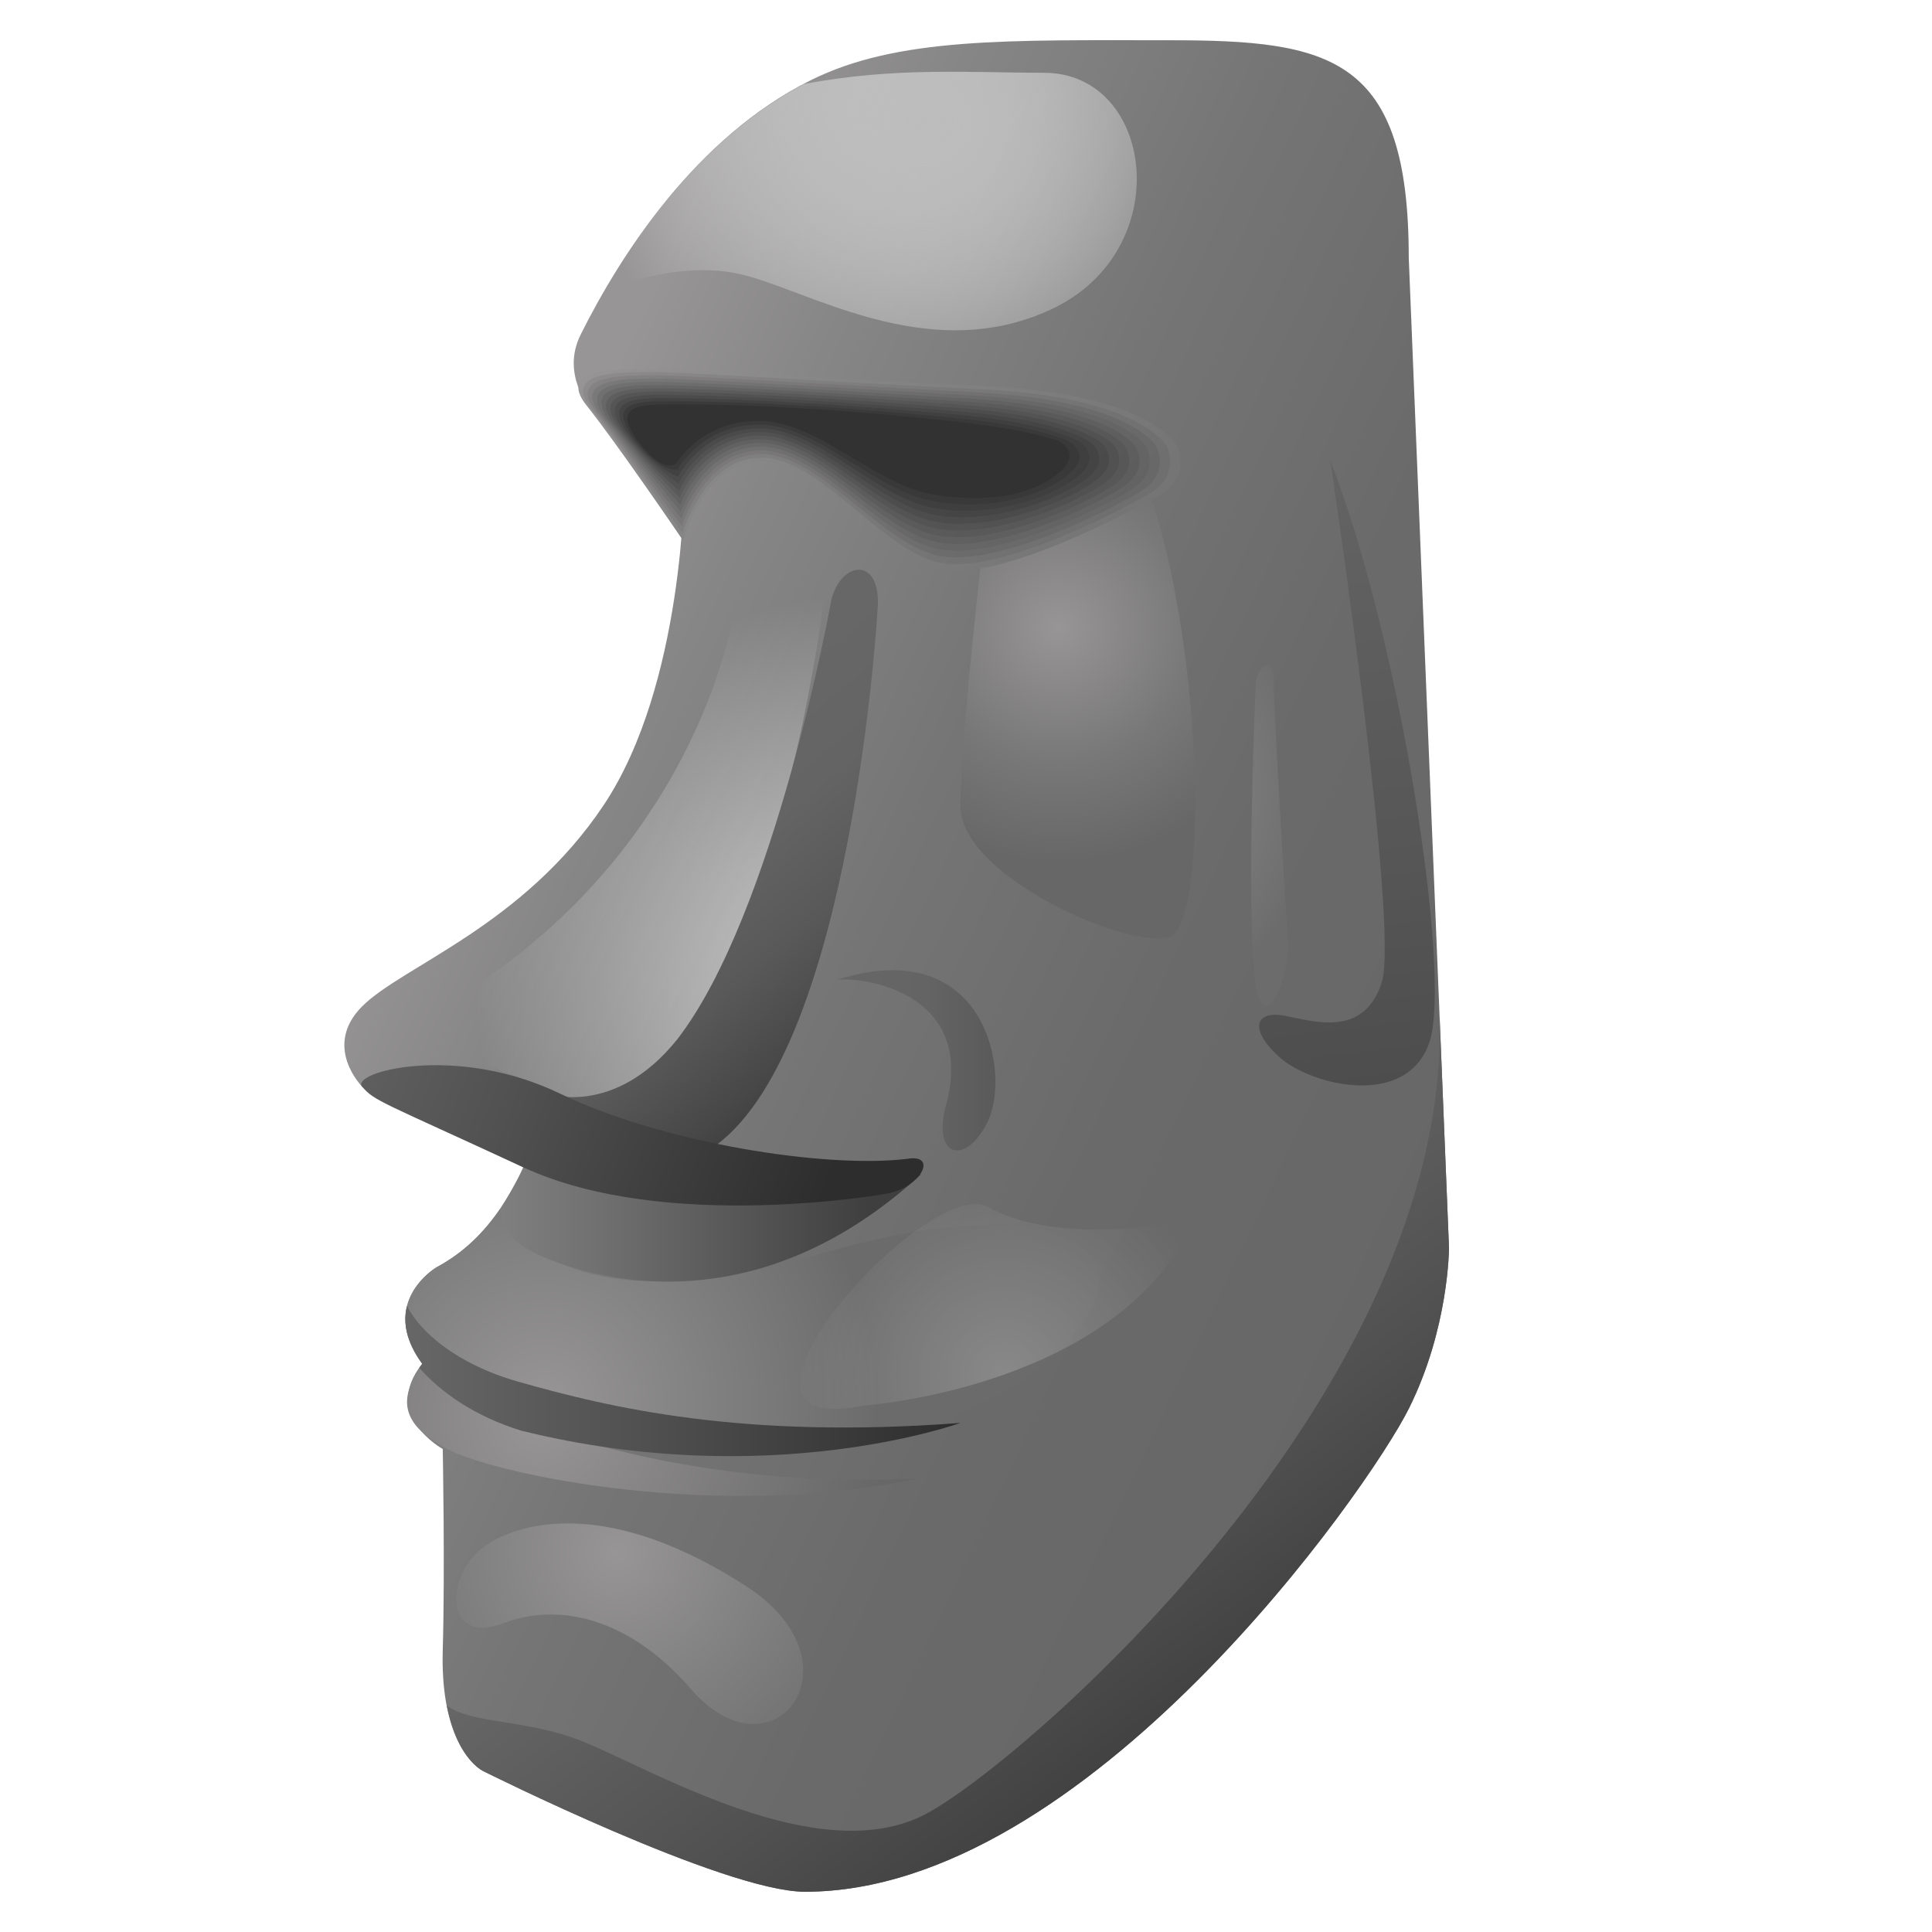
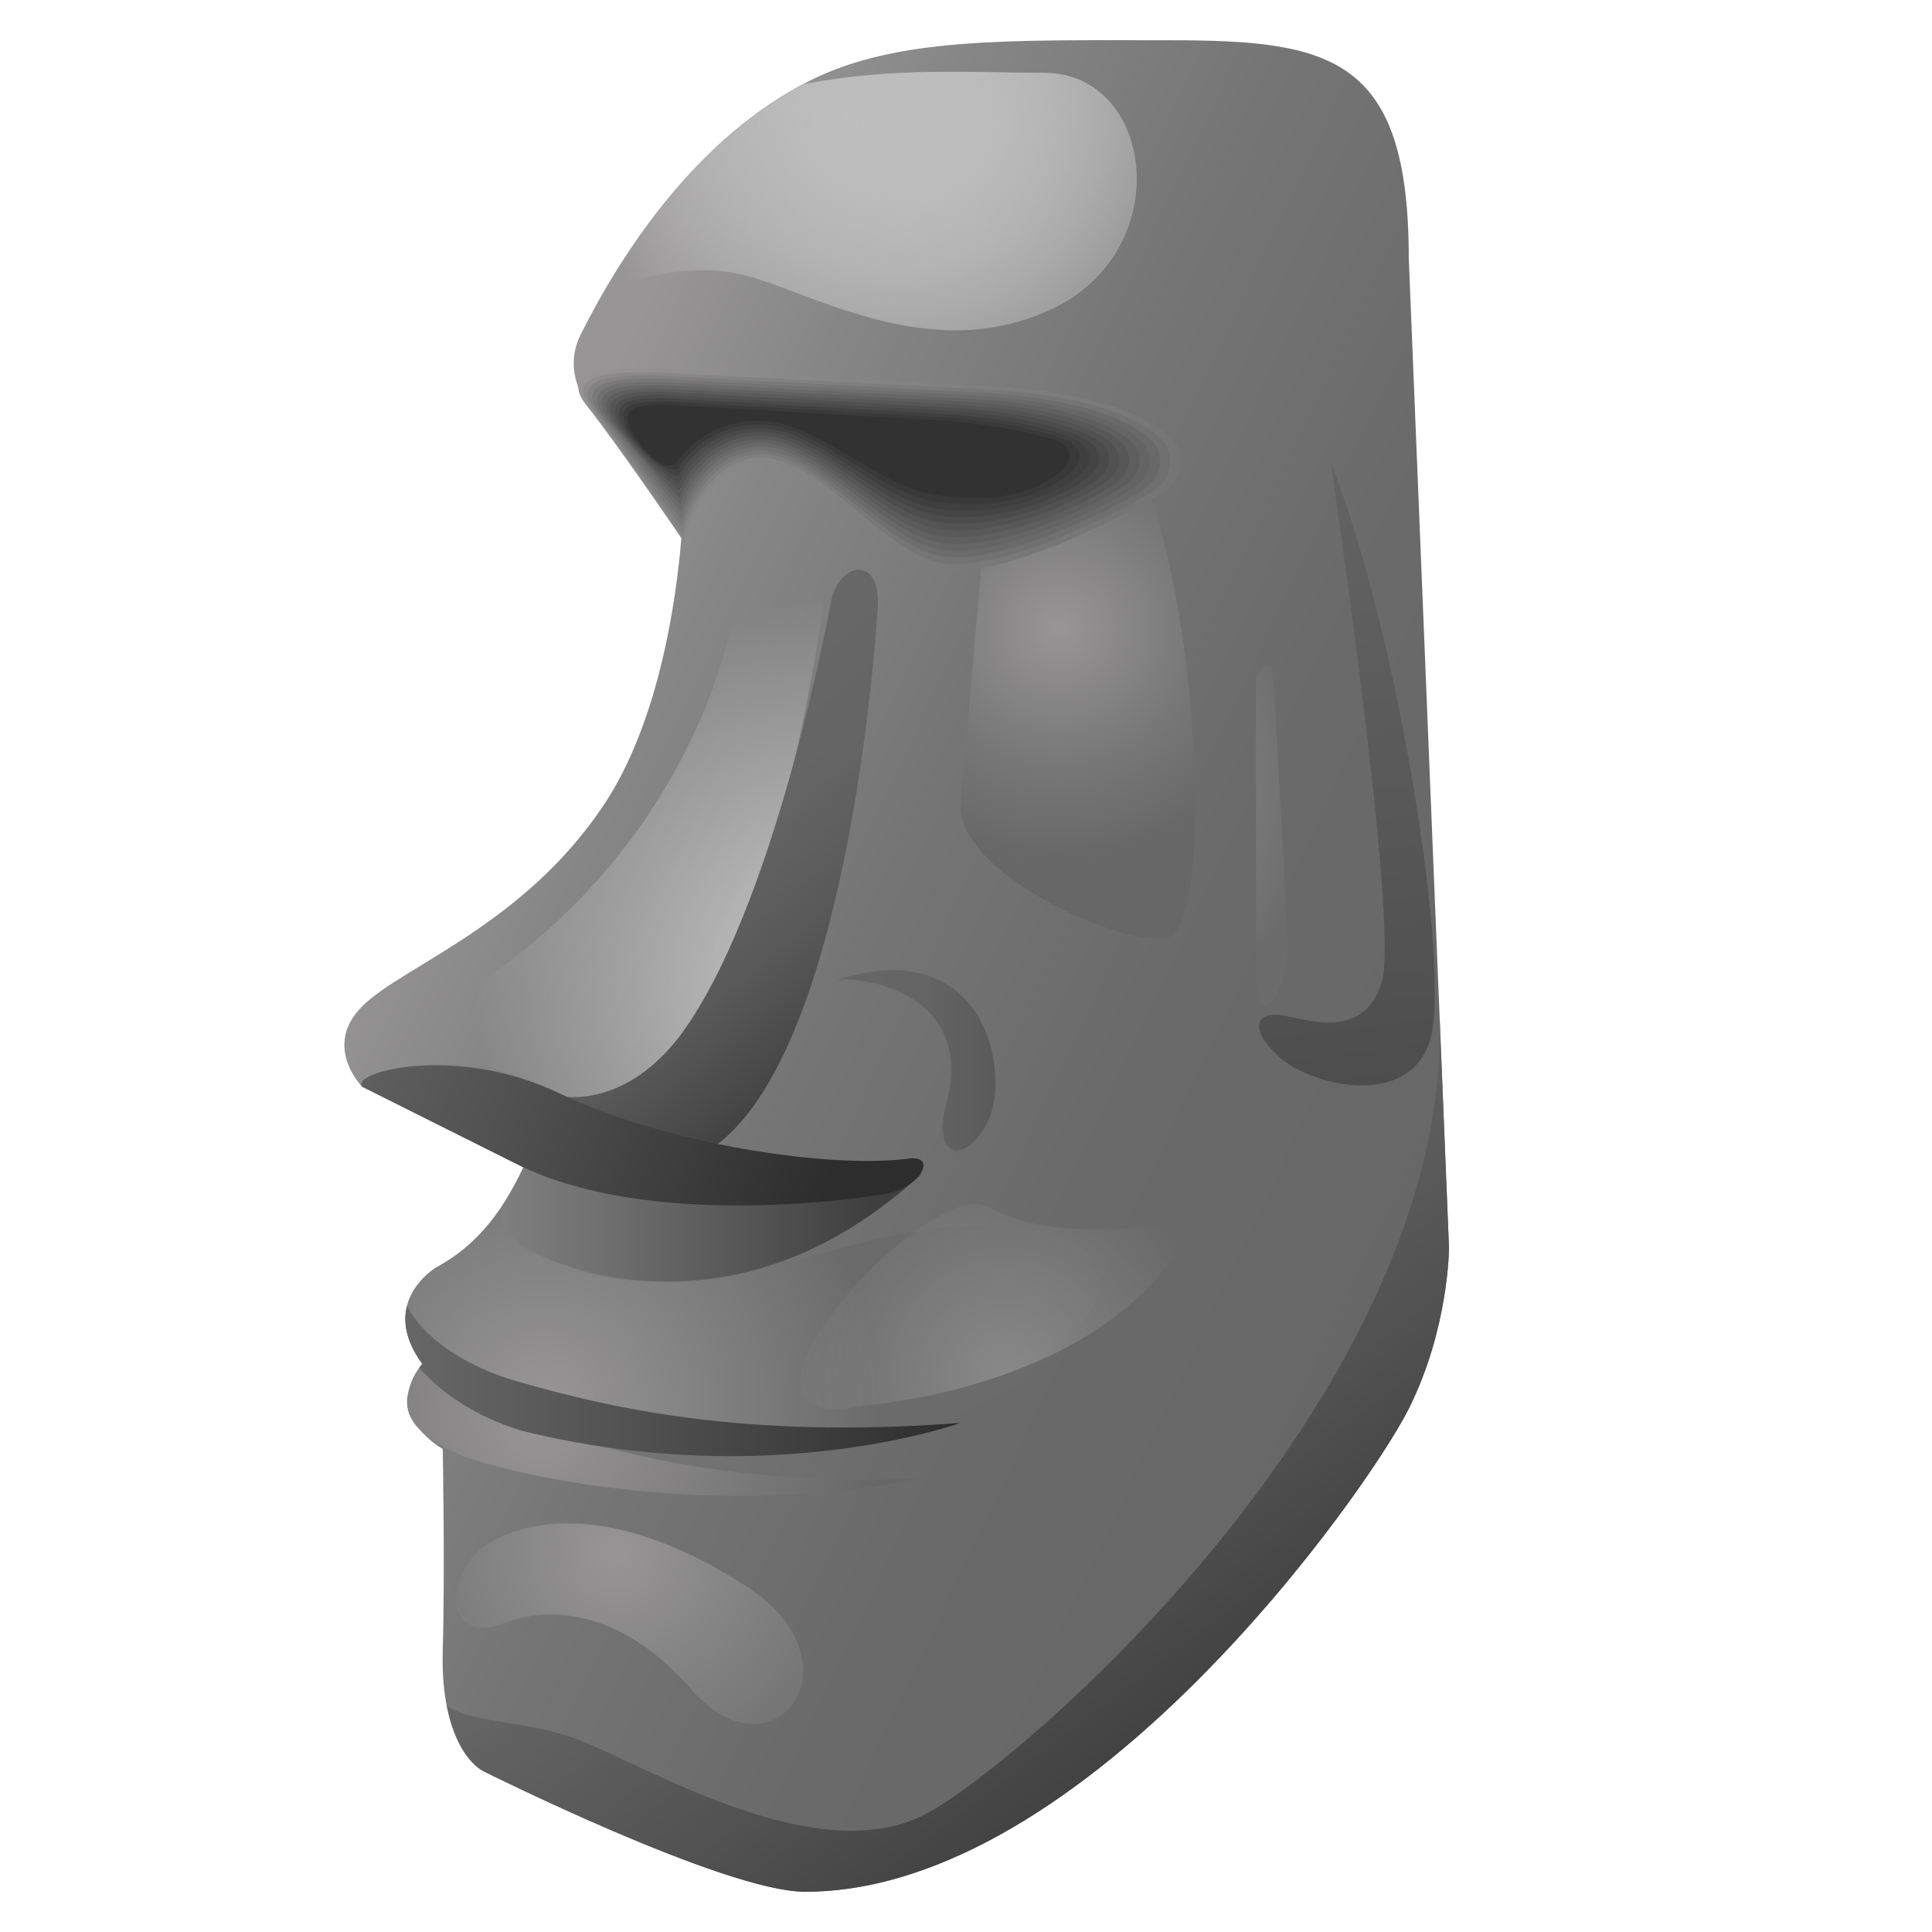
- <svg xmlns="http://www.w3.org/2000/svg" width="48" height="48" viewBox="0 0 48 48" fill="none">
-   <path d="M35 6.404L36 31C36 31 36 33 35 35C34 37 27 47 20 47C18 47 12 44 12 44C11.63 43.801 10.943 43 11 41C11.057 39.001 11 36 11 36C11 36 9.468 35.16 10.489 33.883C9.372 32.351 10.84 31.489 10.84 31.489C11.863 30.941 12.542 30.073 13 29L9 27C9 27 8 26 9 25C10 24 13 23 15 20C17 17 17 12 17 12C17 12 13.431 10.303 14.431 8.303C15.431 6.303 17.299 3.414 20.128 2C22.298 0.915 25.064 1 29.064 1C33.064 1 35 1.404 35 6.404Z" fill="url(#paint0_linear_208_178)" />
-   <path d="M12.045 38.415C12.045 38.415 14.224 36.628 18.532 39.404C21.508 41.322 19.207 44.335 17.16 41.957C15.756 40.327 14.017 39.755 12.507 40.329C10.996 40.904 11.064 39.085 12.045 38.415Z" fill="url(#paint1_radial_208_178)" />
-   <path d="M22.84 36.723C22.84 36.723 15.723 37.329 10.425 34.01C9.851 34.84 10.042 35.478 11.223 36.053C12.404 36.628 17.798 37.809 22.84 36.723Z" fill="url(#paint2_radial_208_178)" />
-   <path d="M20.798 24.34C21.636 24.268 24.293 24.771 23.479 27.547C23.192 28.792 24.01 28.927 24.532 27.882C25.13 26.686 24.508 23.168 20.798 24.34Z" fill="url(#paint3_linear_208_178)" />
-   <path d="M24.436 13.426C24.436 13.426 23.862 18.309 23.862 20.032C23.862 21.755 27.979 23.575 29.032 23.287C30.085 23 29.894 15.532 28.362 11.702C27.021 12.181 24.436 13.426 24.436 13.426Z" fill="url(#paint4_radial_208_178)" />
-   <path d="M18.261 15.053C18.261 15.053 17.351 22.138 9.5 25.776C12.085 26.255 14.862 27.595 14.862 27.595C14.862 27.595 18.692 26.398 20.367 15.627C20.798 13.761 18.548 13.138 18.261 15.053Z" fill="url(#paint5_radial_208_178)" />
-   <path d="M29.271 11.128C29.271 11.128 28.697 9.788 24.484 9.596C20.271 9.405 17.016 9.165 16.202 9.165C15.388 9.165 13.808 9.117 14.574 10.075C15.34 11.032 16.968 13.426 16.968 13.426C16.968 13.426 17.495 11.463 18.931 11.463C20.367 11.463 21.899 13.809 23.335 14.144C24.771 14.479 28.122 12.708 28.84 12.277C29.558 11.846 29.271 11.128 29.271 11.128Z" fill="url(#paint6_linear_208_178)" />
-   <path d="M29.001 11.112C29.001 11.112 28.418 9.867 24.403 9.674C20.192 9.46 17.042 9.245 16.228 9.245C15.414 9.245 13.941 9.215 14.694 10.159C15.449 11.106 16.955 13.249 16.955 13.249C16.955 13.249 17.488 11.371 18.924 11.371C20.36 11.371 21.881 13.645 23.317 13.974C24.753 14.302 27.9 12.668 28.609 12.229C29.317 11.791 29.001 11.112 29.001 11.112Z" fill="url(#paint7_linear_208_178)" />
-   <path d="M28.732 11.097C28.732 11.097 28.14 9.958 24.323 9.752C20.113 9.525 17.068 9.326 16.254 9.326C15.44 9.326 14.074 9.313 14.813 10.244C15.557 11.181 16.941 13.073 16.941 13.073C16.941 13.073 17.481 11.28 18.917 11.28C20.353 11.28 21.863 13.483 23.299 13.804C24.735 14.125 27.677 12.629 28.378 12.181C29.076 11.735 28.732 11.097 28.732 11.097Z" fill="url(#paint8_linear_208_178)" />
-   <path d="M28.462 11.082C28.462 11.082 27.861 10.042 24.243 9.831C20.035 9.586 17.095 9.407 16.281 9.407C15.467 9.407 14.207 9.411 14.934 10.33C15.667 11.256 16.929 12.898 16.929 12.898C16.929 12.898 17.475 11.19 18.911 11.19C20.347 11.19 21.846 13.322 23.283 13.636C24.719 13.95 27.457 12.592 28.149 12.135C28.835 11.68 28.462 11.082 28.462 11.082Z" fill="url(#paint9_linear_208_178)" />
-   <path d="M28.192 11.067C28.192 11.067 27.582 10.125 24.162 9.909C19.956 9.644 17.12 9.487 16.307 9.487C15.493 9.487 14.34 9.509 15.054 10.414C15.776 11.33 16.917 12.721 16.917 12.721C16.917 12.721 17.47 11.098 18.906 11.098C20.342 11.098 21.831 13.159 23.267 13.466C24.703 13.773 27.236 12.552 27.919 12.086C28.594 11.625 28.192 11.067 28.192 11.067Z" fill="url(#paint10_linear_208_178)" />
-   <path d="M27.922 11.051C27.922 11.051 27.303 10.205 24.081 9.987C19.876 9.702 17.146 9.567 16.332 9.567C15.518 9.567 14.472 9.606 15.172 10.498C15.883 11.404 16.902 12.543 16.902 12.543C16.902 12.543 17.461 11.005 18.897 11.005C20.333 11.005 21.811 12.994 23.247 13.294C24.683 13.594 27.012 12.511 27.686 12.036C28.353 11.57 27.922 11.051 27.922 11.051Z" fill="url(#paint11_linear_208_178)" />
-   <path d="M27.652 11.036C27.652 11.036 27.024 10.286 24.001 10.065C19.798 9.758 17.173 9.647 16.359 9.647C15.545 9.647 14.605 9.704 15.293 10.583C15.993 11.478 16.89 12.367 16.89 12.367C16.89 12.367 17.456 10.913 18.892 10.913C20.328 10.913 21.795 12.831 23.231 13.124C24.667 13.417 26.791 12.471 27.457 11.988C28.112 11.515 27.652 11.036 27.652 11.036Z" fill="url(#paint12_linear_208_178)" />
-   <path d="M27.382 11.021C27.382 11.021 26.745 10.366 23.92 10.144C19.719 9.814 17.198 9.728 16.384 9.728C15.57 9.728 14.737 9.802 15.411 10.668C16.1 11.553 16.875 12.191 16.875 12.191C16.875 12.191 17.447 10.822 18.883 10.822C20.319 10.822 21.775 12.669 23.211 12.954C24.647 13.24 26.566 12.432 27.224 11.94C27.871 11.46 27.382 11.021 27.382 11.021Z" fill="url(#paint13_linear_208_178)" />
-   <path d="M27.113 11.006C27.113 11.006 26.468 10.444 23.84 10.223C19.641 9.869 17.225 9.81 16.411 9.81C15.597 9.81 14.87 9.901 15.532 10.754C16.21 11.628 16.864 12.016 16.864 12.016C16.864 12.016 17.443 10.732 18.879 10.732C20.315 10.732 21.76 12.508 23.196 12.786C24.632 13.064 26.347 12.394 26.995 11.894C27.63 11.405 27.113 11.006 27.113 11.006Z" fill="url(#paint14_linear_208_178)" />
-   <path d="M26.843 10.991C26.843 10.991 26.189 10.522 23.76 10.301C19.563 9.92 17.252 9.89 16.438 9.89C15.624 9.89 15.004 9.999 15.652 10.839C16.319 11.703 16.851 11.84 16.851 11.84C16.851 11.84 17.436 10.641 18.873 10.641C20.31 10.641 21.743 12.345 23.179 12.617C24.615 12.888 26.125 12.356 26.765 11.847C27.389 11.35 26.843 10.991 26.843 10.991Z" fill="url(#paint15_linear_208_178)" />
-   <path d="M26.573 10.975C26.573 10.975 25.911 10.597 23.679 10.379C19.484 9.968 17.277 9.97 16.463 9.97C15.649 9.97 15.136 10.096 15.771 10.923C16.427 11.777 16.837 11.663 16.837 11.663C16.837 11.663 17.429 10.549 18.865 10.549C20.301 10.549 21.724 12.182 23.16 12.446C24.596 12.71 25.902 12.315 26.533 11.798C27.148 11.294 26.573 10.975 26.573 10.975Z" fill="url(#paint16_linear_208_178)" />
-   <path d="M26.303 10.96C26.303 10.96 25.633 10.673 23.598 10.457C19.406 10.013 17.303 10.05 16.489 10.05C15.675 10.05 15.268 10.194 15.891 11.007C16.536 11.85 16.825 11.486 16.825 11.486C16.825 11.486 17.423 10.457 18.86 10.457C20.297 10.457 21.708 12.019 23.145 12.276C24.581 12.533 25.682 12.276 26.305 11.749C26.907 11.239 26.303 10.96 26.303 10.96Z" fill="#323232" />
-   <path d="M20.319 31.17C14.534 32.857 12.87 30.902 12.428 30.024C12.019 30.624 11.509 31.13 10.84 31.489C10.84 31.489 9.803 32.103 10.144 33.213C11.776 35.18 15.707 35.52 19.425 35.638C23.446 35.766 25.612 34.634 26.957 32.766C28.106 31.17 26.447 29.383 20.319 31.17Z" fill="url(#paint17_radial_208_178)" />
-   <path d="M12.883 34.33C11.352 33.896 10.451 33.104 10.111 32.448C10.015 32.825 10.069 33.306 10.489 33.883C10.461 33.918 10.442 33.951 10.418 33.985C10.967 34.605 11.796 35.186 12.946 35.543C19.121 37.075 23.861 35.352 23.861 35.352C18.436 35.766 15.133 34.968 12.883 34.33Z" fill="url(#paint18_linear_208_178)" />
-   <path d="M13.114 28.793C13.114 28.793 12.747 29.558 12.428 30.025C12.516 30.732 12.923 31.067 14.096 31.45C15.269 31.833 19.003 32.743 22.881 29.176C22.09 29.104 13.114 28.793 13.114 28.793Z" fill="url(#paint19_linear_208_178)" />
-   <path d="M25.936 1.808C24.151 1.808 22.224 1.657 19.976 2.088C17.708 3.281 16.076 5.403 15.023 7.217C15.514 7.02 16.929 6.527 18.276 6.787C19.936 7.106 22.999 9.149 26.127 7.681C29.255 6.213 28.681 1.808 25.936 1.808Z" fill="url(#paint20_radial_208_178)" />
-   <path d="M11.102 42.377C11.298 43.386 11.732 43.855 12 44C12 44 18 47 20 47C27 47 34 37 35 35C36 33 36 31 36 31L35.765 25.216C36.069 34.537 25.423 43.791 23 45.069C20.367 46.457 16.25 43.984 14.479 43.266C13.116 42.713 11.736 42.838 11.102 42.377Z" fill="url(#paint21_linear_208_178)" />
-   <path d="M20.654 14.91C20.654 14.91 19.266 22.665 16.824 25.825C15.244 27.788 13.569 27.165 13.569 27.165C13.569 27.165 14 28.314 17.782 28.458C21.181 25.969 21.803 15.149 21.803 15.149C21.915 13.809 20.894 13.92 20.654 14.91Z" fill="url(#paint22_linear_208_178)" />
-   <path d="M22.521 28.793C23.311 28.649 22.904 29.487 22.042 29.655C22.042 29.655 16.547 30.644 12.999 29.001C9.451 27.358 9.313 27.363 8.999 27.001C8.685 26.639 11.318 25.921 13.903 27.166C16.488 28.411 20.511 29.032 22.521 28.793Z" fill="url(#paint23_linear_208_178)" />
-   <path d="M21.434 34.923C21.434 34.923 27.722 34.507 29.665 30.347C28.241 30.528 26.042 30.814 24.547 29.987C23.052 29.16 17.099 35.803 21.434 34.923Z" fill="url(#paint24_radial_208_178)" />
-   <path d="M31.202 16.936C31.202 16.936 30.932 22.841 31.21 24.508C31.425 25.801 32.048 24.197 32 23.431C32 23.431 31.649 17.894 31.649 17C31.649 16.106 31.234 16.649 31.202 16.936Z" fill="url(#paint25_radial_208_178)" />
-   <path d="M33.053 11.447C33.053 11.447 34.776 23 34.33 24.404C33.884 25.808 32.607 25.361 31.904 25.234C31.202 25.106 31.01 25.553 31.776 26.255C32.542 26.957 34.936 27.564 35.51 25.904C36.085 24.245 34.777 15.851 33.053 11.447Z" fill="url(#paint26_linear_208_178)" />
+ <svg xmlns="http://www.w3.org/2000/svg" xmlns:xlink="http://www.w3.org/1999/xlink" width="48" height="48" fill="none">
+   <path d="M35 6.404L36 31s0 2-1 4-8 12-15 12c-2 0-8-3-8-3-.37-.199-1.057-1-1-3s0-5 0-5-1.532-.84-.511-2.117c-1.117-1.532.351-2.394.351-2.394 1.023-.548 1.702-1.416 2.16-2.489l-4-2s-1-1 0-2 4-2 6-5 2-8 2-8-3.569-1.697-2.569-3.697S17.299 3.414 20.128 2c2.17-1.085 4.936-1 8.936-1S35 1.404 35 6.404z" fill="url(#A)" />
+   <path d="M12.045 38.415s2.179-1.787 6.487.989c2.976 1.918.675 4.931-1.372 2.553-1.404-1.63-3.143-2.202-4.653-1.628s-1.443-1.244-.462-1.914z" fill="url(#B)" />
+   <path d="M22.84 36.723s-7.117.606-12.415-2.713c-.574.83-.383 1.468.798 2.043s6.575 1.756 11.617.67z" fill="url(#C)" />
+   <path d="M20.798 24.34c.838-.072 3.495.431 2.681 3.207-.287 1.245.531 1.38 1.053.335.598-1.196-.024-4.714-3.734-3.542z" fill="url(#D)" />
+   <path d="M24.436 13.426l-.574 6.606c0 1.723 4.117 3.543 5.17 3.255s.862-7.755-.67-11.585c-1.341.479-3.926 1.724-3.926 1.724z" fill="url(#E)" />
+   <path d="M18.261 15.053s-.91 7.085-8.761 10.723c2.585.479 5.362 1.819 5.362 1.819s3.83-1.197 5.505-11.968c.431-1.866-1.819-2.489-2.106-.574z" fill="url(#F)" />
+   <path d="M29.271 11.128s-.574-1.34-4.787-1.532l-8.282-.431c-.814 0-2.394-.048-1.628.91s2.394 3.351 2.394 3.351.527-1.963 1.963-1.963 2.968 2.346 4.404 2.681 4.787-1.436 5.505-1.867.431-1.149.431-1.149z" fill="url(#G)" />
+   <path d="M29.001 11.112s-.583-1.245-4.598-1.438l-8.175-.429c-.814 0-2.287-.03-1.534.914l2.261 3.09s.533-1.878 1.969-1.878 2.957 2.274 4.393 2.603 4.583-1.306 5.292-1.745.392-1.117.392-1.117z" fill="url(#H)" />
+   <path d="M28.732 11.097s-.592-1.139-4.409-1.345l-8.069-.426c-.814 0-2.18-.013-1.441.918l2.128 2.829s.54-1.793 1.976-1.793 2.946 2.203 4.382 2.524 4.378-1.175 5.079-1.623.354-1.084.354-1.084z" fill="url(#I)" />
+   <path d="M28.462 11.082s-.601-1.04-4.219-1.251l-7.962-.424c-.814 0-2.074.004-1.347.923l1.995 2.568s.546-1.708 1.982-1.708 2.935 2.132 4.372 2.446 4.174-1.044 4.866-1.501c.686-.455.313-1.053.313-1.053z" fill="url(#J)" />
+   <path d="M28.192 11.067s-.61-.942-4.03-1.158l-7.855-.422c-.814 0-1.967.022-1.253.927l1.863 2.307s.553-1.623 1.989-1.623 2.925 2.061 4.361 2.368 3.969-.914 4.652-1.38c.675-.461.273-1.019.273-1.019z" fill="url(#K)" />
+   <path d="M27.922 11.051s-.619-.846-3.841-1.064l-7.749-.42c-.814 0-1.86.039-1.16.931l1.73 2.045s.559-1.538 1.995-1.538 2.914 1.989 4.35 2.289 3.765-.783 4.439-1.258c.667-.466.236-.985.236-.985z" fill="url(#L)" />
+   <path d="M27.652 11.036s-.628-.75-3.651-.971l-7.642-.418c-.814 0-1.754.057-1.066.936a22.17 22.17 0 0 0 1.597 1.784s.566-1.454 2.002-1.454 2.903 1.918 4.339 2.211 3.56-.653 4.226-1.136c.655-.473.195-.952.195-.952z" fill="url(#M)" />
+   <path d="M27.382 11.021s-.637-.655-3.462-.877l-7.536-.416c-.814 0-1.647.074-.973.94a10.79 10.79 0 0 0 1.464 1.523s.572-1.369 2.008-1.369 2.892 1.847 4.328 2.132 3.355-.522 4.013-1.014c.647-.48.158-.919.158-.919z" fill="url(#N)" />
+   <path d="M27.113 11.006s-.645-.562-3.273-.783l-7.429-.413c-.814 0-1.541.091-.879.944.678.874 1.332 1.262 1.332 1.262s.579-1.284 2.015-1.284 2.881 1.776 4.317 2.054 3.151-.392 3.799-.892c.635-.489.118-.888.118-.888z" fill="url(#O)" />
+   <path d="M26.843 10.991s-.654-.469-3.083-.69l-7.322-.411c-.814 0-1.434.109-.786.949.667.864 1.199 1.001 1.199 1.001s.585-1.199 2.022-1.199 2.87 1.704 4.306 1.976 2.946-.261 3.586-.77c.624-.497.078-.856.078-.856z" fill="url(#P)" />
+   <path d="M26.573 10.975s-.662-.378-2.894-.596l-7.216-.409c-.814 0-1.327.126-.692.953.656.854 1.066.74 1.066.74s.592-1.114 2.028-1.114 2.859 1.633 4.295 1.897 2.742-.131 3.373-.648c.615-.504.04-.823.04-.823z" fill="url(#Q)" />
+   <path d="M26.303 10.96s-.67-.287-2.705-.503l-7.109-.407c-.814 0-1.221.144-.598.957.645.843.934.479.934.479s.598-1.029 2.035-1.029 2.848 1.562 4.285 1.819 2.537 0 3.16-.527c.602-.51-.002-.789-.002-.789z" fill="#323232" />
+   <path d="M20.319 31.17c-5.785 1.687-7.449-.268-7.891-1.146-.409.6-.919 1.106-1.588 1.465 0 0-1.037.614-.696 1.724 1.632 1.967 5.563 2.307 9.281 2.425 4.021.128 6.187-1.004 7.532-2.872 1.149-1.596-.51-3.383-6.638-1.596z" fill="url(#R)" />
+   <path d="M12.883 34.33c-1.531-.434-2.432-1.226-2.772-1.882-.096.377-.042.858.378 1.435-.028.035-.047.068-.071.102.549.62 1.378 1.201 2.528 1.558 6.175 1.532 10.915-.191 10.915-.191-5.425.414-8.728-.384-10.978-1.022z" fill="url(#S)" />
+   <path d="M13.114 28.793s-.367.765-.686 1.232c.088.707.495 1.042 1.668 1.425s4.907 1.293 8.785-2.274c-.791-.072-9.767-.383-9.767-.383z" fill="url(#T)" />
+   <path d="M25.936 1.808c-1.785 0-3.712-.151-5.96.28-2.268 1.193-3.9 3.315-4.953 5.129.491-.197 1.906-.69 3.253-.43 1.66.319 4.723 2.362 7.851.894s2.554-5.873-.191-5.873z" fill="url(#U)" />
+   <path d="M11.102 42.377c.196 1.009.63 1.478.898 1.623 0 0 6 3 8 3 7 0 14-10 15-12s1-4 1-4l-.235-5.784C36.069 34.537 25.423 43.791 23 45.069c-2.633 1.388-6.75-1.085-8.521-1.803-1.363-.553-2.743-.428-3.377-.889z" fill="url(#V)" />
+   <path d="M20.654 14.91s-1.388 7.755-3.83 10.915c-1.58 1.963-3.255 1.34-3.255 1.34s.431 1.149 4.213 1.293c3.399-2.489 4.021-13.309 4.021-13.309.112-1.34-.909-1.229-1.149-.239z" fill="url(#W)" />
+   <path d="M22.521 28.793c.79-.144.383.694-.479.862 0 0-5.495.989-9.043-.654l-4-2c-.314-.362 2.319-1.08 4.904.165s6.608 1.866 8.618 1.627z" fill="url(#X)" />
+   <path d="M21.434 34.923s6.288-.416 8.231-4.576c-1.424.181-3.623.467-5.118-.36s-7.448 5.816-3.113 4.936z" fill="url(#Y)" />
+   <path d="M31.202 16.936l.008 7.572c.215 1.293.838-.311.79-1.077L31.649 17c0-.894-.415-.351-.447-.064z" fill="url(#Z)" />
+   <path d="M33.053 11.447S34.776 23 34.33 24.404s-1.723.957-2.426.83-.894.319-.128 1.021 3.16 1.309 3.734-.351-.733-10.053-2.457-14.457z" fill="url(#a)" />
  <defs>
-     <linearGradient id="paint0_linear_208_178" x1="11.271" y1="17.424" x2="36.379" y2="29.358" gradientUnits="userSpaceOnUse">
-       <stop offset="0.001" stop-color="#979595" />
-       <stop offset="0.166" stop-color="#878686" />
-       <stop offset="0.421" stop-color="#757575" />
-       <stop offset="0.692" stop-color="#6A6A6A" />
+     <linearGradient id="A" x1="11.271" y1="17.424" x2="36.379" y2="29.358" xlink:href="#b">
+       <stop offset=".001" stop-color="#979595" />
+       <stop offset=".166" stop-color="#878686" />
+       <stop offset=".421" stop-color="#757575" />
+       <stop offset=".692" stop-color="#6a6a6a" />
      <stop offset="1" stop-color="#676767" />
    </linearGradient>
-     <radialGradient id="paint1_radial_208_178" cx="0" cy="0" r="1" gradientUnits="userSpaceOnUse" gradientTransform="translate(15.3269 38.5821) scale(7.21106 7.21107)">
-       <stop offset="0.001" stop-color="#979595" />
-       <stop offset="0.939" stop-color="#6F6F6F" />
-       <stop offset="1" stop-color="#6C6C6C" />
+     <radialGradient id="B" cx="0" cy="0" r="1" gradientTransform="translate(15.3269 38.5821) scale(7.21106 7.21107)" xlink:href="#b">
+       <stop offset=".001" stop-color="#979595" />
+       <stop offset=".939" stop-color="#6f6f6f" />
+       <stop offset="1" stop-color="#6c6c6c" />
    </radialGradient>
-     <radialGradient id="paint2_radial_208_178" cx="0" cy="0" r="1" gradientUnits="userSpaceOnUse" gradientTransform="translate(13.4131 35.2693) scale(8.599 8.599)">
-       <stop offset="0.001" stop-color="#979595" />
-       <stop offset="0.847" stop-color="#6F6E6E" />
+     <radialGradient id="C" cx="0" cy="0" r="1" gradientTransform="translate(13.4131 35.2693) scale(8.599 8.599)" xlink:href="#b">
+       <stop offset=".001" stop-color="#979595" />
+       <stop offset=".847" stop-color="#6f6e6e" />
      <stop offset="1" stop-color="#676767" />
    </radialGradient>
-     <linearGradient id="paint3_linear_208_178" x1="20.798" y1="26.344" x2="27.385" y2="26.344" gradientUnits="userSpaceOnUse">
+     <linearGradient id="D" x1="20.798" y1="26.344" x2="27.385" y2="26.344" xlink:href="#b">
      <stop stop-color="#676767" />
-       <stop offset="0.335" stop-color="#646464" />
-       <stop offset="0.628" stop-color="#595959" />
-       <stop offset="0.905" stop-color="#474747" />
-       <stop offset="0.999" stop-color="#3F3F3F" />
+       <stop offset=".335" stop-color="#646464" />
+       <stop offset=".628" stop-color="#595959" />
+       <stop offset=".905" stop-color="#474747" />
+       <stop offset=".999" stop-color="#3f3f3f" />
    </linearGradient>
-     <radialGradient id="paint4_radial_208_178" cx="0" cy="0" r="1" gradientUnits="userSpaceOnUse" gradientTransform="translate(26.2991 15.5945) scale(5.846)">
-       <stop offset="0.001" stop-color="#979595" />
-       <stop offset="0.573" stop-color="#797878" />
+     <radialGradient id="E" cx="0" cy="0" r="1" gradientTransform="translate(26.2991 15.5945) scale(5.846)" xlink:href="#b">
+       <stop offset=".001" stop-color="#979595" />
+       <stop offset=".573" stop-color="#797878" />
      <stop offset="1" stop-color="#676767" />
    </radialGradient>
-     <radialGradient id="paint5_radial_208_178" cx="0" cy="0" r="1" gradientUnits="userSpaceOnUse" gradientTransform="translate(21.845 24.73) scale(10.035)">
-       <stop stop-color="white" stop-opacity="0.7" />
-       <stop offset="1" stop-color="white" stop-opacity="0" />
+     <radialGradient id="F" cx="0" cy="0" r="1" gradientTransform="translate(21.845 24.73) scale(10.035)" xlink:href="#b">
+       <stop stop-color="#fff" stop-opacity=".7" />
+       <stop offset="1" stop-color="#fff" stop-opacity="0" />
    </radialGradient>
-     <linearGradient id="paint6_linear_208_178" x1="16.896" y1="6.34" x2="38.393" y2="26.726" gradientUnits="userSpaceOnUse">
-       <stop offset="0.001" stop-color="#979595" />
-       <stop offset="0.166" stop-color="#878686" />
-       <stop offset="0.421" stop-color="#757575" />
-       <stop offset="0.692" stop-color="#6A6A6A" />
+     <linearGradient id="G" x1="16.896" y1="6.34" x2="38.393" y2="26.726" xlink:href="#b">
+       <stop offset=".001" stop-color="#979595" />
+       <stop offset=".166" stop-color="#878686" />
+       <stop offset=".421" stop-color="#757575" />
+       <stop offset=".692" stop-color="#6a6a6a" />
      <stop offset="1" stop-color="#676767" />
    </linearGradient>
-     <linearGradient id="paint7_linear_208_178" x1="16.979" y1="6.465" x2="37.887" y2="26.292" gradientUnits="userSpaceOnUse">
-       <stop offset="0.001" stop-color="#8E8C8C" />
-       <stop offset="0.133" stop-color="#828181" />
-       <stop offset="0.398" stop-color="#707070" />
-       <stop offset="0.679" stop-color="#656565" />
+     <linearGradient id="H" x1="16.979" y1="6.465" x2="37.887" y2="26.292" xlink:href="#b">
+       <stop offset=".001" stop-color="#8e8c8c" />
+       <stop offset=".133" stop-color="#828181" />
+       <stop offset=".398" stop-color="#707070" />
+       <stop offset=".679" stop-color="#656565" />
      <stop offset="1" stop-color="#626262" />
    </linearGradient>
-     <linearGradient id="paint8_linear_208_178" x1="17.061" y1="6.59" x2="37.382" y2="25.86" gradientUnits="userSpaceOnUse">
-       <stop offset="0.001" stop-color="#858383" />
-       <stop offset="0.095" stop-color="#7D7B7B" />
-       <stop offset="0.372" stop-color="#6B6A6A" />
-       <stop offset="0.665" stop-color="#606060" />
-       <stop offset="1" stop-color="#5D5D5D" />
+     <linearGradient id="I" x1="17.061" y1="6.59" x2="37.382" y2="25.86" xlink:href="#b">
+       <stop offset=".001" stop-color="#858383" />
+       <stop offset=".095" stop-color="#7d7b7b" />
+       <stop offset=".372" stop-color="#6b6a6a" />
+       <stop offset=".665" stop-color="#606060" />
+       <stop offset="1" stop-color="#5d5d5d" />
    </linearGradient>
-     <linearGradient id="paint9_linear_208_178" x1="17.143" y1="6.712" x2="36.88" y2="25.429" gradientUnits="userSpaceOnUse">
-       <stop offset="0.001" stop-color="#7B7A7A" />
-       <stop offset="0.027" stop-color="#797878" />
-       <stop offset="0.325" stop-color="#676767" />
-       <stop offset="0.64" stop-color="#5C5C5C" />
+     <linearGradient id="J" x1="17.143" y1="6.712" x2="36.88" y2="25.429" xlink:href="#b">
+       <stop offset=".001" stop-color="#7b7a7a" />
+       <stop offset=".027" stop-color="#797878" />
+       <stop offset=".325" stop-color="#676767" />
+       <stop offset=".64" stop-color="#5c5c5c" />
      <stop offset="1" stop-color="#595959" />
    </linearGradient>
-     <linearGradient id="paint10_linear_208_178" x1="17.224" y1="6.833" x2="36.38" y2="24.998" gradientUnits="userSpaceOnUse">
-       <stop offset="0.001" stop-color="#727171" />
-       <stop offset="0.286" stop-color="#626262" />
-       <stop offset="0.619" stop-color="#575757" />
+     <linearGradient id="K" x1="17.224" y1="6.833" x2="36.38" y2="24.998" xlink:href="#b">
+       <stop offset=".001" stop-color="#727171" />
+       <stop offset=".286" stop-color="#626262" />
+       <stop offset=".619" stop-color="#575757" />
      <stop offset="1" stop-color="#545454" />
    </linearGradient>
-     <linearGradient id="paint11_linear_208_178" x1="17.306" y1="6.952" x2="35.882" y2="24.568" gradientUnits="userSpaceOnUse">
-       <stop offset="0.001" stop-color="#696868" />
-       <stop offset="0.239" stop-color="#5D5D5D" />
-       <stop offset="0.594" stop-color="#525252" />
-       <stop offset="1" stop-color="#4F4F4F" />
+     <linearGradient id="L" x1="17.306" y1="6.952" x2="35.882" y2="24.568" xlink:href="#b">
+       <stop offset=".001" stop-color="#696868" />
+       <stop offset=".239" stop-color="#5d5d5d" />
+       <stop offset=".594" stop-color="#525252" />
+       <stop offset="1" stop-color="#4f4f4f" />
    </linearGradient>
-     <linearGradient id="paint12_linear_208_178" x1="17.386" y1="7.069" x2="35.387" y2="24.139" gradientUnits="userSpaceOnUse">
-       <stop offset="0.001" stop-color="#605F5F" />
-       <stop offset="0.18" stop-color="#585858" />
-       <stop offset="0.563" stop-color="#4D4D4D" />
-       <stop offset="1" stop-color="#4A4A4A" />
+     <linearGradient id="M" x1="17.386" y1="7.069" x2="35.387" y2="24.139" xlink:href="#b">
+       <stop offset=".001" stop-color="#605f5f" />
+       <stop offset=".18" stop-color="#585858" />
+       <stop offset=".563" stop-color="#4d4d4d" />
+       <stop offset="1" stop-color="#4a4a4a" />
    </linearGradient>
-     <linearGradient id="paint13_linear_208_178" x1="17.461" y1="7.189" x2="34.889" y2="23.717" gradientUnits="userSpaceOnUse">
-       <stop offset="0.001" stop-color="#575656" />
-       <stop offset="0.103" stop-color="#535252" />
-       <stop offset="0.522" stop-color="#484848" />
+     <linearGradient id="N" x1="17.461" y1="7.189" x2="34.889" y2="23.717" xlink:href="#b">
+       <stop offset=".001" stop-color="#575656" />
+       <stop offset=".103" stop-color="#535252" />
+       <stop offset=".522" stop-color="#484848" />
      <stop offset="1" stop-color="#454545" />
    </linearGradient>
-     <linearGradient id="paint14_linear_208_178" x1="17.519" y1="7.324" x2="34.38" y2="23.313" gradientUnits="userSpaceOnUse">
-       <stop offset="0.001" stop-color="#4E4D4D" />
-       <stop offset="0.465" stop-color="#434343" />
+     <linearGradient id="O" x1="17.519" y1="7.324" x2="34.38" y2="23.313" xlink:href="#b">
+       <stop offset=".001" stop-color="#4e4d4d" />
+       <stop offset=".465" stop-color="#434343" />
      <stop offset="1" stop-color="#404040" />
    </linearGradient>
-     <linearGradient id="paint15_linear_208_178" x1="17.571" y1="7.462" x2="33.867" y2="22.916" gradientUnits="userSpaceOnUse">
-       <stop offset="0.001" stop-color="#444444" />
-       <stop offset="0.313" stop-color="#3F3F3F" />
-       <stop offset="1" stop-color="#3C3C3C" />
+     <linearGradient id="P" x1="17.571" y1="7.462" x2="33.867" y2="22.916" xlink:href="#b">
+       <stop offset=".001" stop-color="#444" />
+       <stop offset=".313" stop-color="#3f3f3f" />
+       <stop offset="1" stop-color="#3c3c3c" />
    </linearGradient>
-     <linearGradient id="paint16_linear_208_178" x1="17.619" y1="7.6" x2="33.356" y2="22.525" gradientUnits="userSpaceOnUse">
-       <stop offset="0.001" stop-color="#3B3B3B" />
-       <stop offset="0.063" stop-color="#3A3A3A" />
+     <linearGradient id="Q" x1="17.619" y1="7.6" x2="33.356" y2="22.525" xlink:href="#b">
+       <stop offset=".001" stop-color="#3b3b3b" />
+       <stop offset=".063" stop-color="#3a3a3a" />
      <stop offset="1" stop-color="#373737" />
    </linearGradient>
-     <radialGradient id="paint17_radial_208_178" cx="0" cy="0" r="1" gradientUnits="userSpaceOnUse" gradientTransform="translate(13.543 34.8519) scale(8.25899 8.259)">
-       <stop offset="0.001" stop-color="#979595" />
-       <stop offset="0.919" stop-color="#6F6F6F" />
-       <stop offset="1" stop-color="#6B6B6B" />
+     <radialGradient id="R" cx="0" cy="0" r="1" gradientTransform="translate(13.543 34.8519) scale(8.25899 8.259)" xlink:href="#b">
+       <stop offset=".001" stop-color="#979595" />
+       <stop offset=".919" stop-color="#6f6f6f" />
+       <stop offset="1" stop-color="#6b6b6b" />
    </radialGradient>
-     <linearGradient id="paint18_linear_208_178" x1="10.07" y1="34.313" x2="23.862" y2="34.313" gradientUnits="userSpaceOnUse">
+     <linearGradient id="S" x1="10.07" y1="34.313" x2="23.862" y2="34.313" xlink:href="#b">
      <stop stop-color="#676767" />
-       <stop offset="0.434" stop-color="#505050" />
-       <stop offset="0.999" stop-color="#2D2D2D" />
+       <stop offset=".434" stop-color="#505050" />
+       <stop offset=".999" stop-color="#2d2d2d" />
    </linearGradient>
-     <linearGradient id="paint19_linear_208_178" x1="11.12" y1="30.317" x2="21.572" y2="30.317" gradientUnits="userSpaceOnUse">
+     <linearGradient id="T" x1="11.12" y1="30.317" x2="21.572" y2="30.317" xlink:href="#b">
      <stop stop-color="#888787" />
-       <stop offset="0.35" stop-color="#727171" />
-       <stop offset="1" stop-color="#3F3F3F" />
+       <stop offset=".35" stop-color="#727171" />
+       <stop offset="1" stop-color="#3f3f3f" />
    </linearGradient>
-     <radialGradient id="paint20_radial_208_178" cx="0" cy="0" r="1" gradientUnits="userSpaceOnUse" gradientTransform="translate(22.9742 2.98433) scale(8.358)">
-       <stop stop-color="#BCBCBC" />
-       <stop offset="1" stop-color="white" stop-opacity="0" />
+     <radialGradient id="U" cx="0" cy="0" r="1" gradientTransform="translate(22.9742 2.98433) scale(8.358)" xlink:href="#b">
+       <stop stop-color="#bcbcbc" />
+       <stop offset="1" stop-color="#fff" stop-opacity="0" />
    </radialGradient>
-     <linearGradient id="paint21_linear_208_178" x1="22.824" y1="33.286" x2="33.113" y2="46.876" gradientUnits="userSpaceOnUse">
+     <linearGradient id="V" x1="22.824" y1="33.286" x2="33.113" y2="46.876" xlink:href="#b">
      <stop stop-color="#676767" />
-       <stop offset="0.434" stop-color="#505050" />
-       <stop offset="0.999" stop-color="#2D2D2D" />
+       <stop offset=".434" stop-color="#505050" />
+       <stop offset=".999" stop-color="#2d2d2d" />
    </linearGradient>
-     <linearGradient id="paint22_linear_208_178" x1="16.26" y1="19.139" x2="21.687" y2="25.648" gradientUnits="userSpaceOnUse">
+     <linearGradient id="W" x1="16.26" y1="19.139" x2="21.687" y2="25.648" xlink:href="#b">
      <stop stop-color="#676767" />
-       <stop offset="0.335" stop-color="#646464" />
-       <stop offset="0.628" stop-color="#595959" />
-       <stop offset="0.905" stop-color="#474747" />
-       <stop offset="0.999" stop-color="#3F3F3F" />
+       <stop offset=".335" stop-color="#646464" />
+       <stop offset=".628" stop-color="#595959" />
+       <stop offset=".905" stop-color="#474747" />
+       <stop offset=".999" stop-color="#3f3f3f" />
    </linearGradient>
-     <linearGradient id="paint23_linear_208_178" x1="7.425" y1="24.75" x2="20.412" y2="29.895" gradientUnits="userSpaceOnUse">
+     <linearGradient id="X" x1="7.425" y1="24.75" x2="20.412" y2="29.895" xlink:href="#b">
      <stop stop-color="#676767" />
-       <stop offset="0.434" stop-color="#505050" />
-       <stop offset="0.999" stop-color="#2D2D2D" />
+       <stop offset=".434" stop-color="#505050" />
+       <stop offset=".999" stop-color="#2d2d2d" />
    </linearGradient>
-     <radialGradient id="paint24_radial_208_178" cx="0" cy="0" r="1" gradientUnits="userSpaceOnUse" gradientTransform="translate(24.9647 34.1429) scale(5.416)">
-       <stop stop-color="white" stop-opacity="0.2" />
-       <stop offset="1" stop-color="white" stop-opacity="0" />
+     <radialGradient id="Y" cx="0" cy="0" r="1" gradientTransform="translate(24.9647 34.1429) scale(5.416)" xlink:href="#b">
+       <stop stop-color="#fff" stop-opacity=".2" />
+       <stop offset="1" stop-color="#fff" stop-opacity="0" />
    </radialGradient>
-     <radialGradient id="paint25_radial_208_178" cx="0" cy="0" r="1" gradientUnits="userSpaceOnUse" gradientTransform="translate(26.8501 19.6066) scale(5.938 5.938)">
-       <stop offset="0.001" stop-color="#979595" />
-       <stop offset="0.939" stop-color="#6F6F6F" />
-       <stop offset="1" stop-color="#6C6C6C" />
+     <radialGradient id="Z" cx="0" cy="0" r="1" gradientTransform="translate(26.8501 19.6066) scale(5.938 5.938)" xlink:href="#b">
+       <stop offset=".001" stop-color="#979595" />
+       <stop offset=".939" stop-color="#6f6f6f" />
+       <stop offset="1" stop-color="#6c6c6c" />
    </radialGradient>
-     <linearGradient id="paint26_linear_208_178" x1="31.188" y1="5.532" x2="34.789" y2="35.529" gradientUnits="userSpaceOnUse">
-       <stop stop-color="#6C6C6C" />
-       <stop offset="0.536" stop-color="#565656" />
-       <stop offset="1" stop-color="#3F3F3F" />
+     <linearGradient id="a" x1="31.188" y1="5.532" x2="34.789" y2="35.529" xlink:href="#b">
+       <stop stop-color="#6c6c6c" />
+       <stop offset=".536" stop-color="#565656" />
+       <stop offset="1" stop-color="#3f3f3f" />
    </linearGradient>
+     <linearGradient id="b" gradientUnits="userSpaceOnUse" />
  </defs>
</svg>
